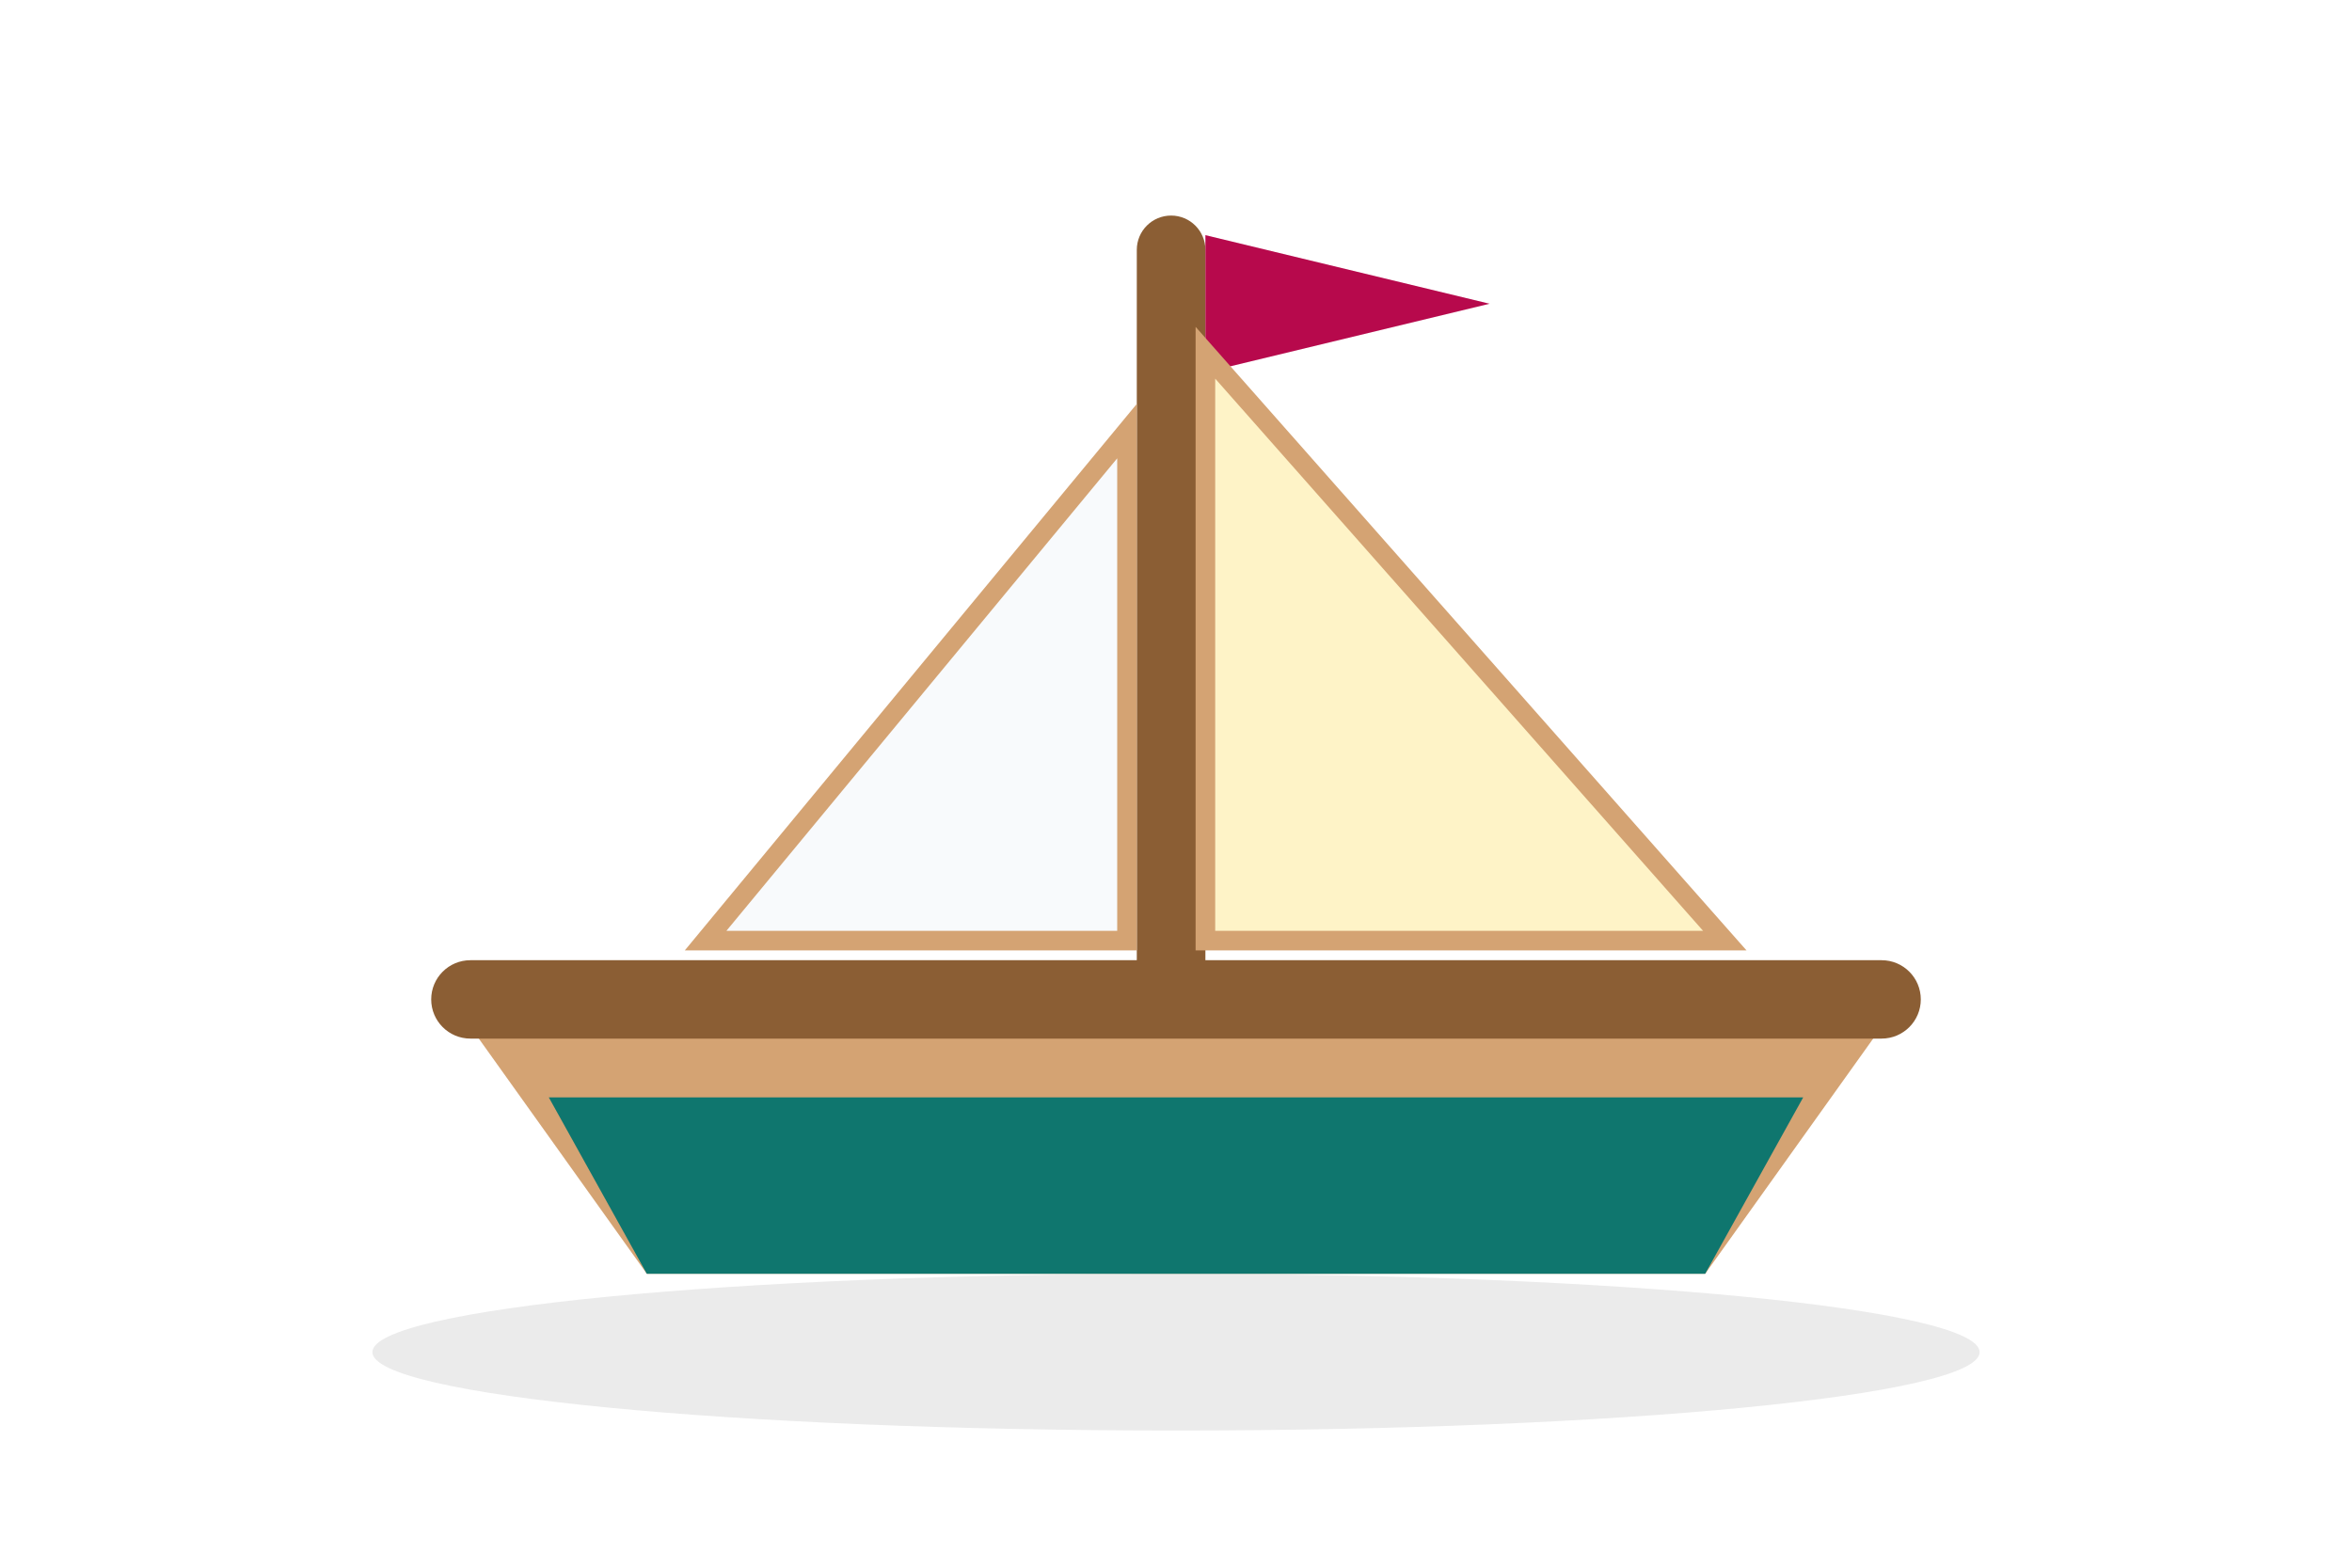
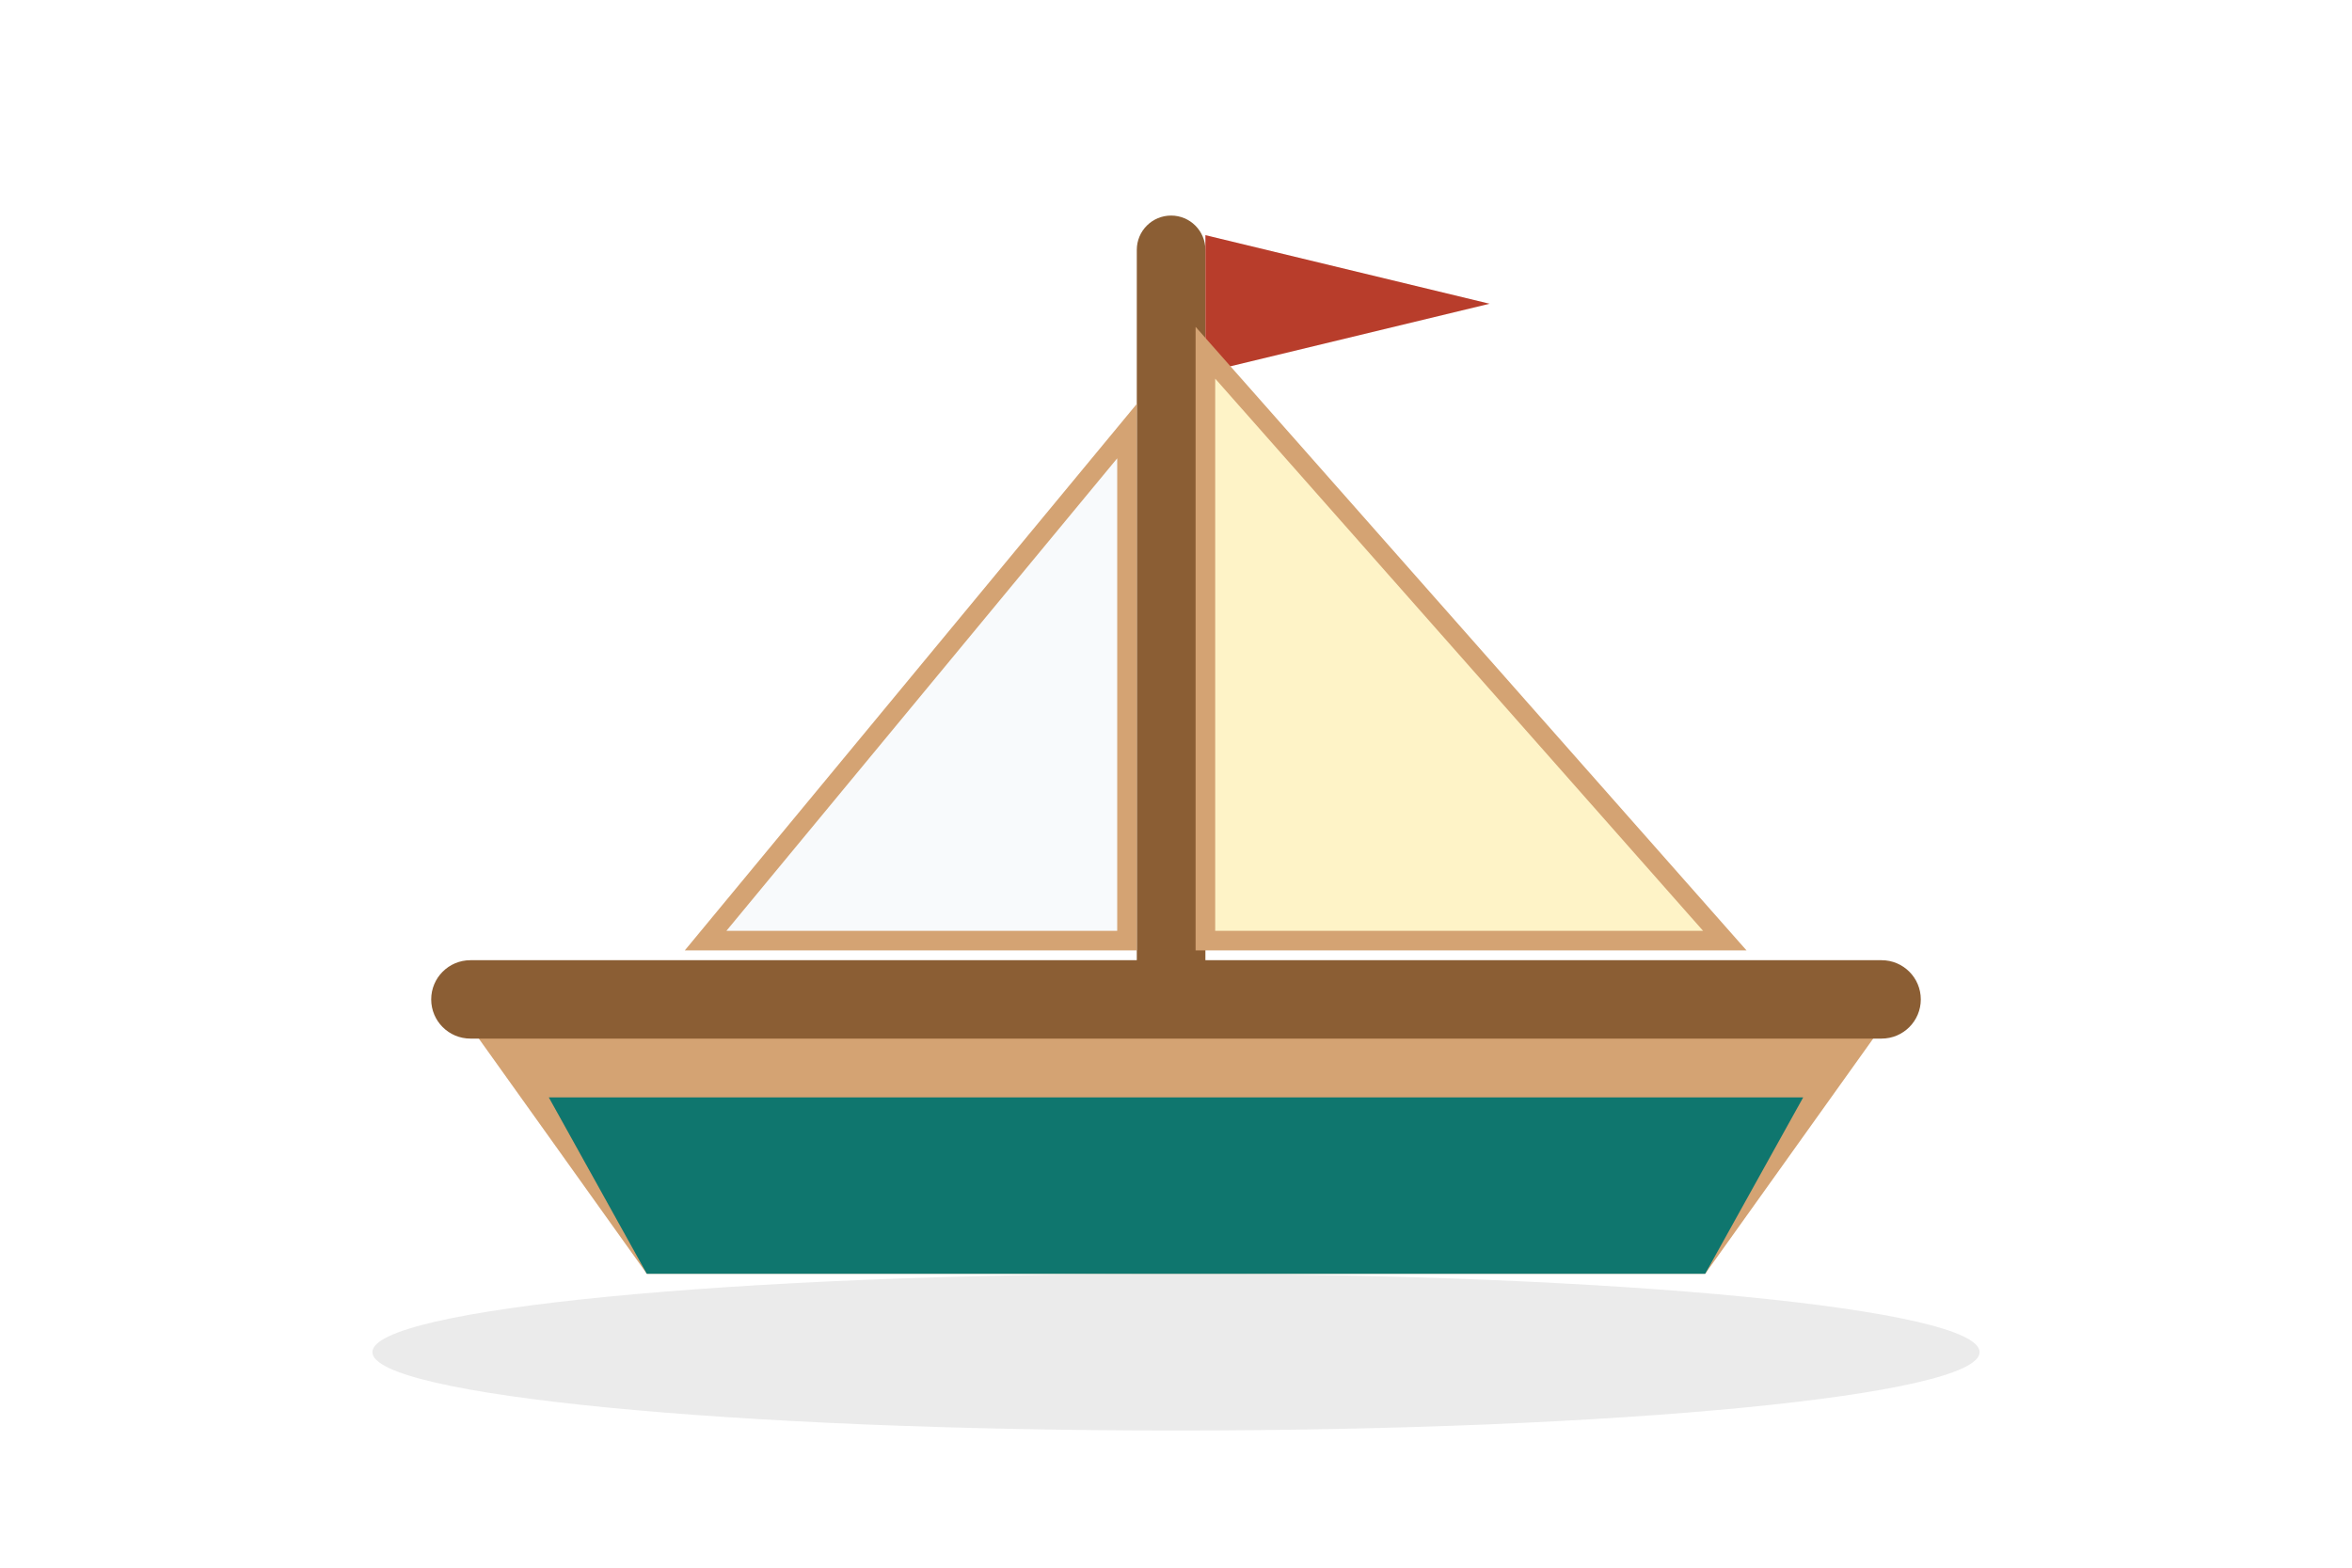
<svg xmlns="http://www.w3.org/2000/svg" viewBox="0 0 240 160" fill="none">
  <ellipse cx="120" cy="138" rx="82" ry="8" fill="#000" opacity="0.08" />
  <rect x="116" y="22" width="7" height="86" rx="3.5" fill="#8b5e34" />
-   <path d="M123 24 L152 31 L123 38 Z" fill="#b7094c" />
+   <path d="M123 24 L152 31 L123 38 Z" fill="#b83d2b" />
  <path d="M123 36 L176 96 L123 96 Z" fill="#fef3c7" stroke="#d4a373" stroke-width="2" />
  <path d="M115 44 L72 96 L115 96 Z" fill="#f8fafc" stroke="#d4a373" stroke-width="2" />
  <path d="M46 102 L194 102 L174 130 L66 130 Z" fill="#d4a373" />
  <path d="M56 112 L184 112 L174 130 L66 130 Z" fill="#0f766e" />
  <rect x="44" y="98" width="152" height="8" rx="4" fill="#8b5e34" />
</svg>
